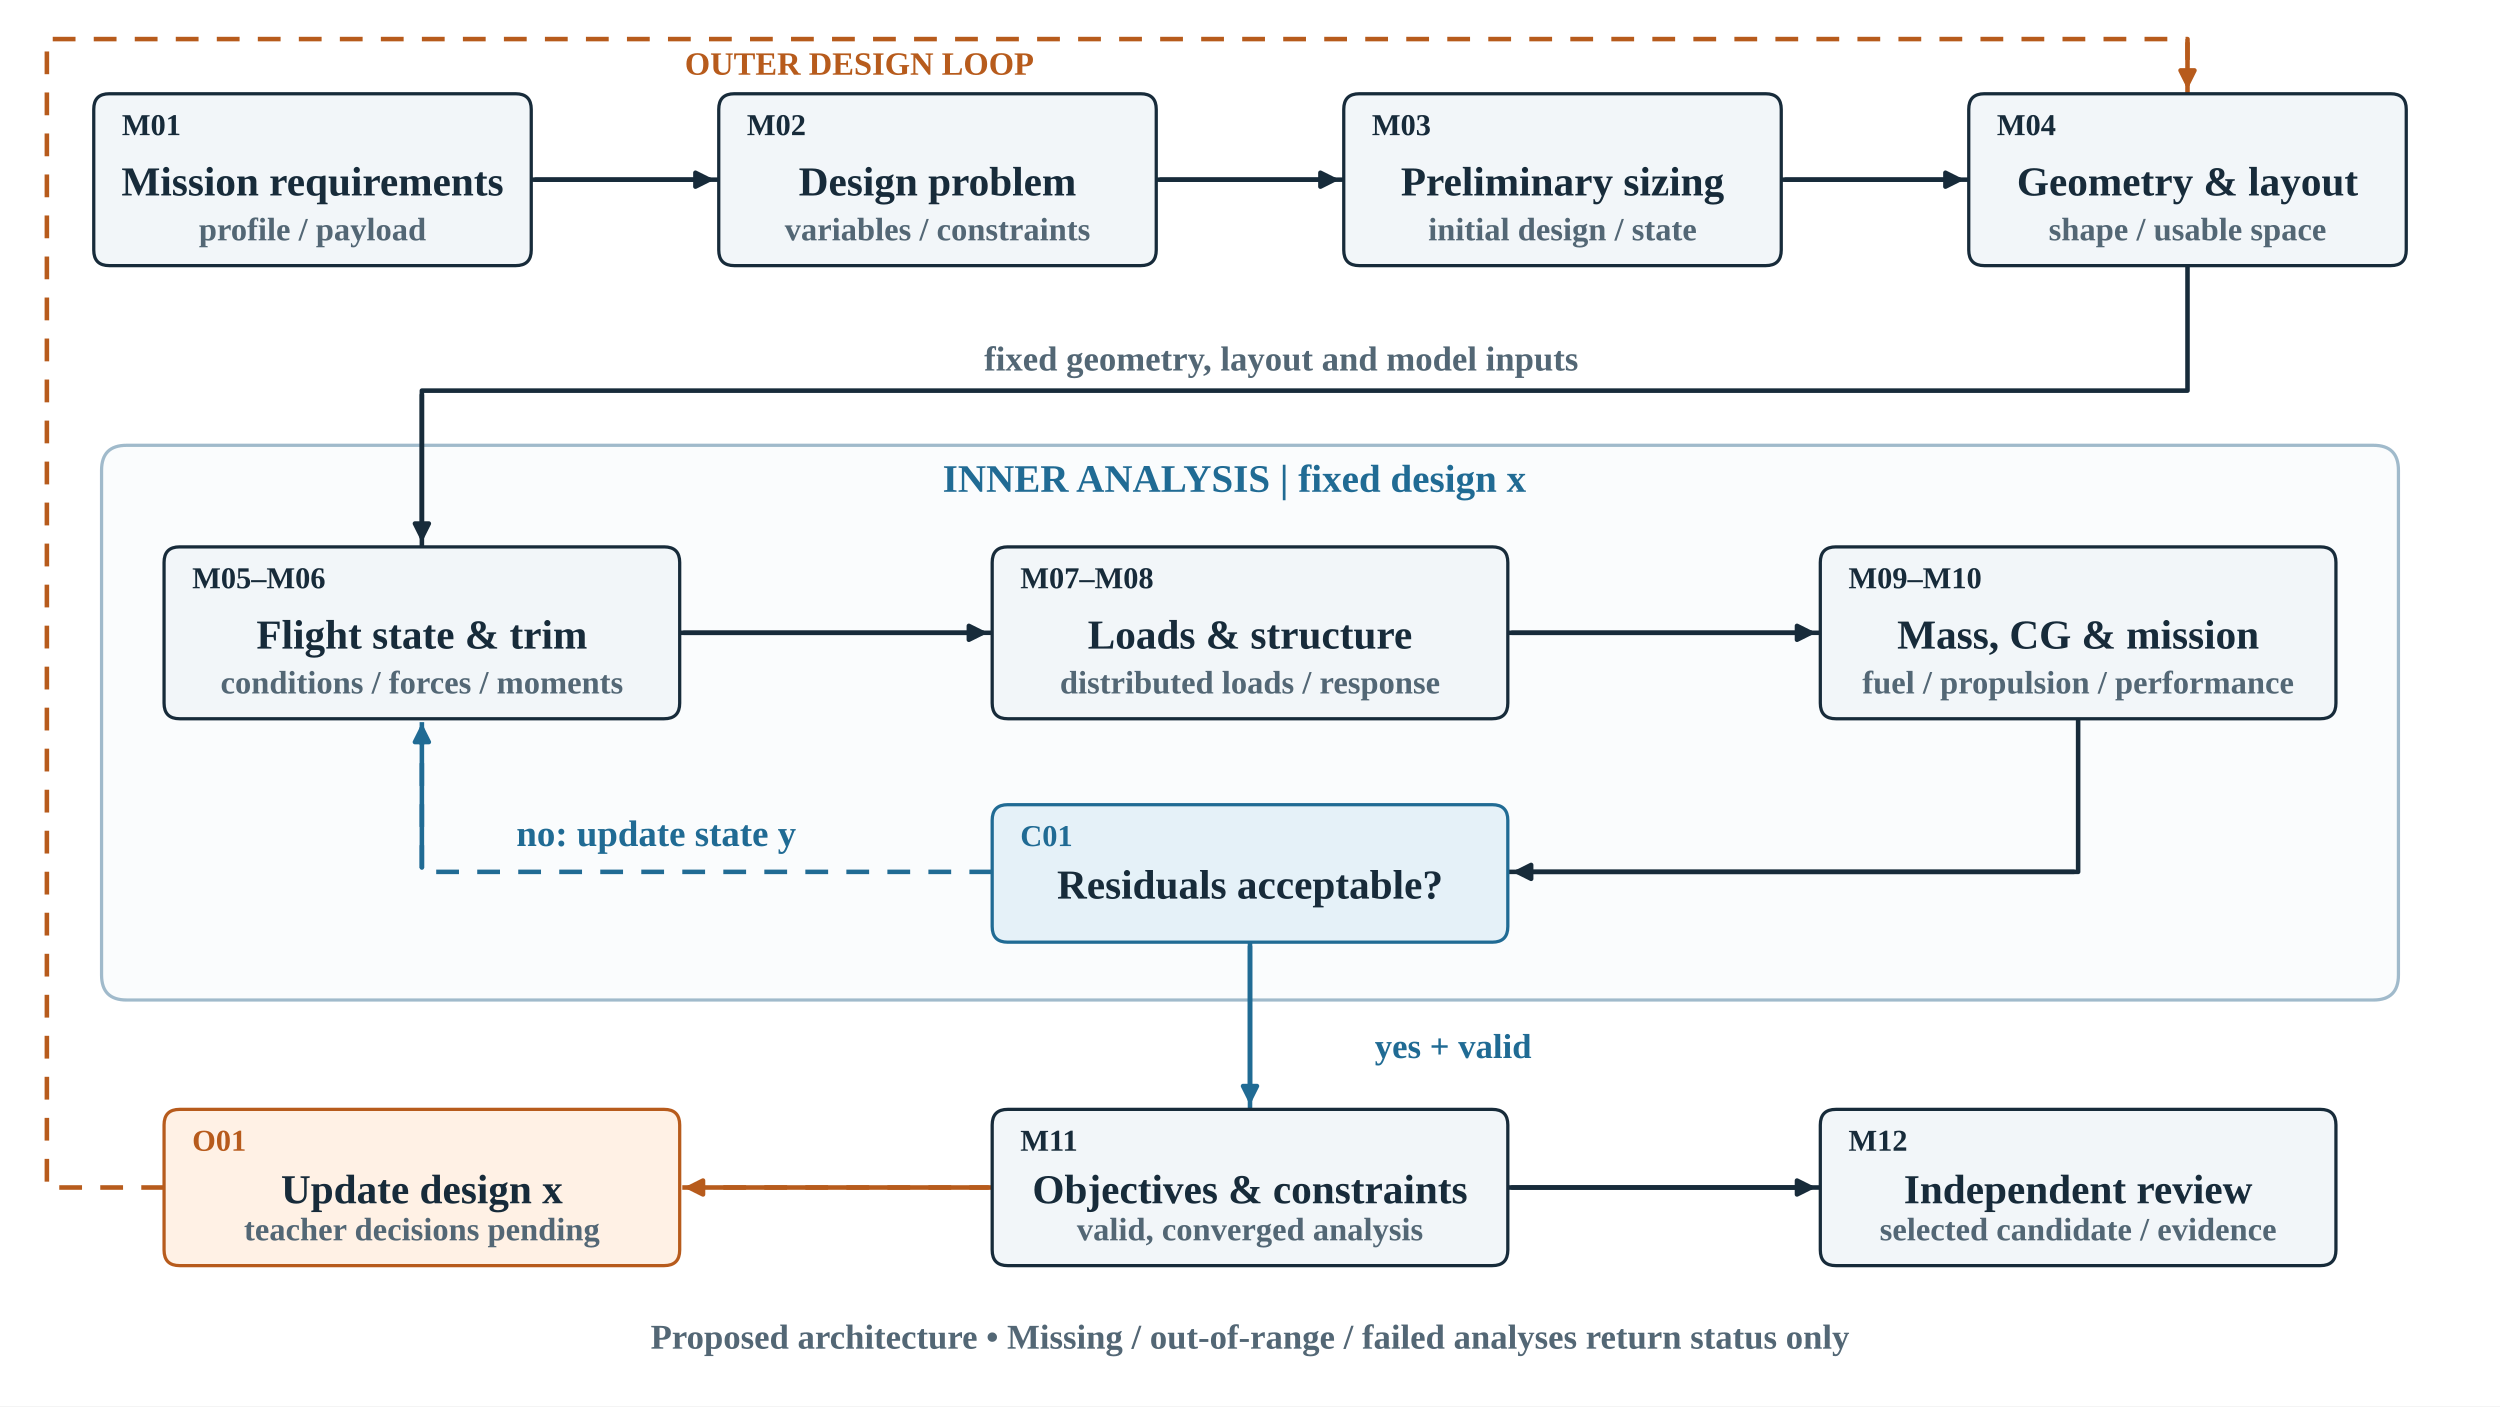
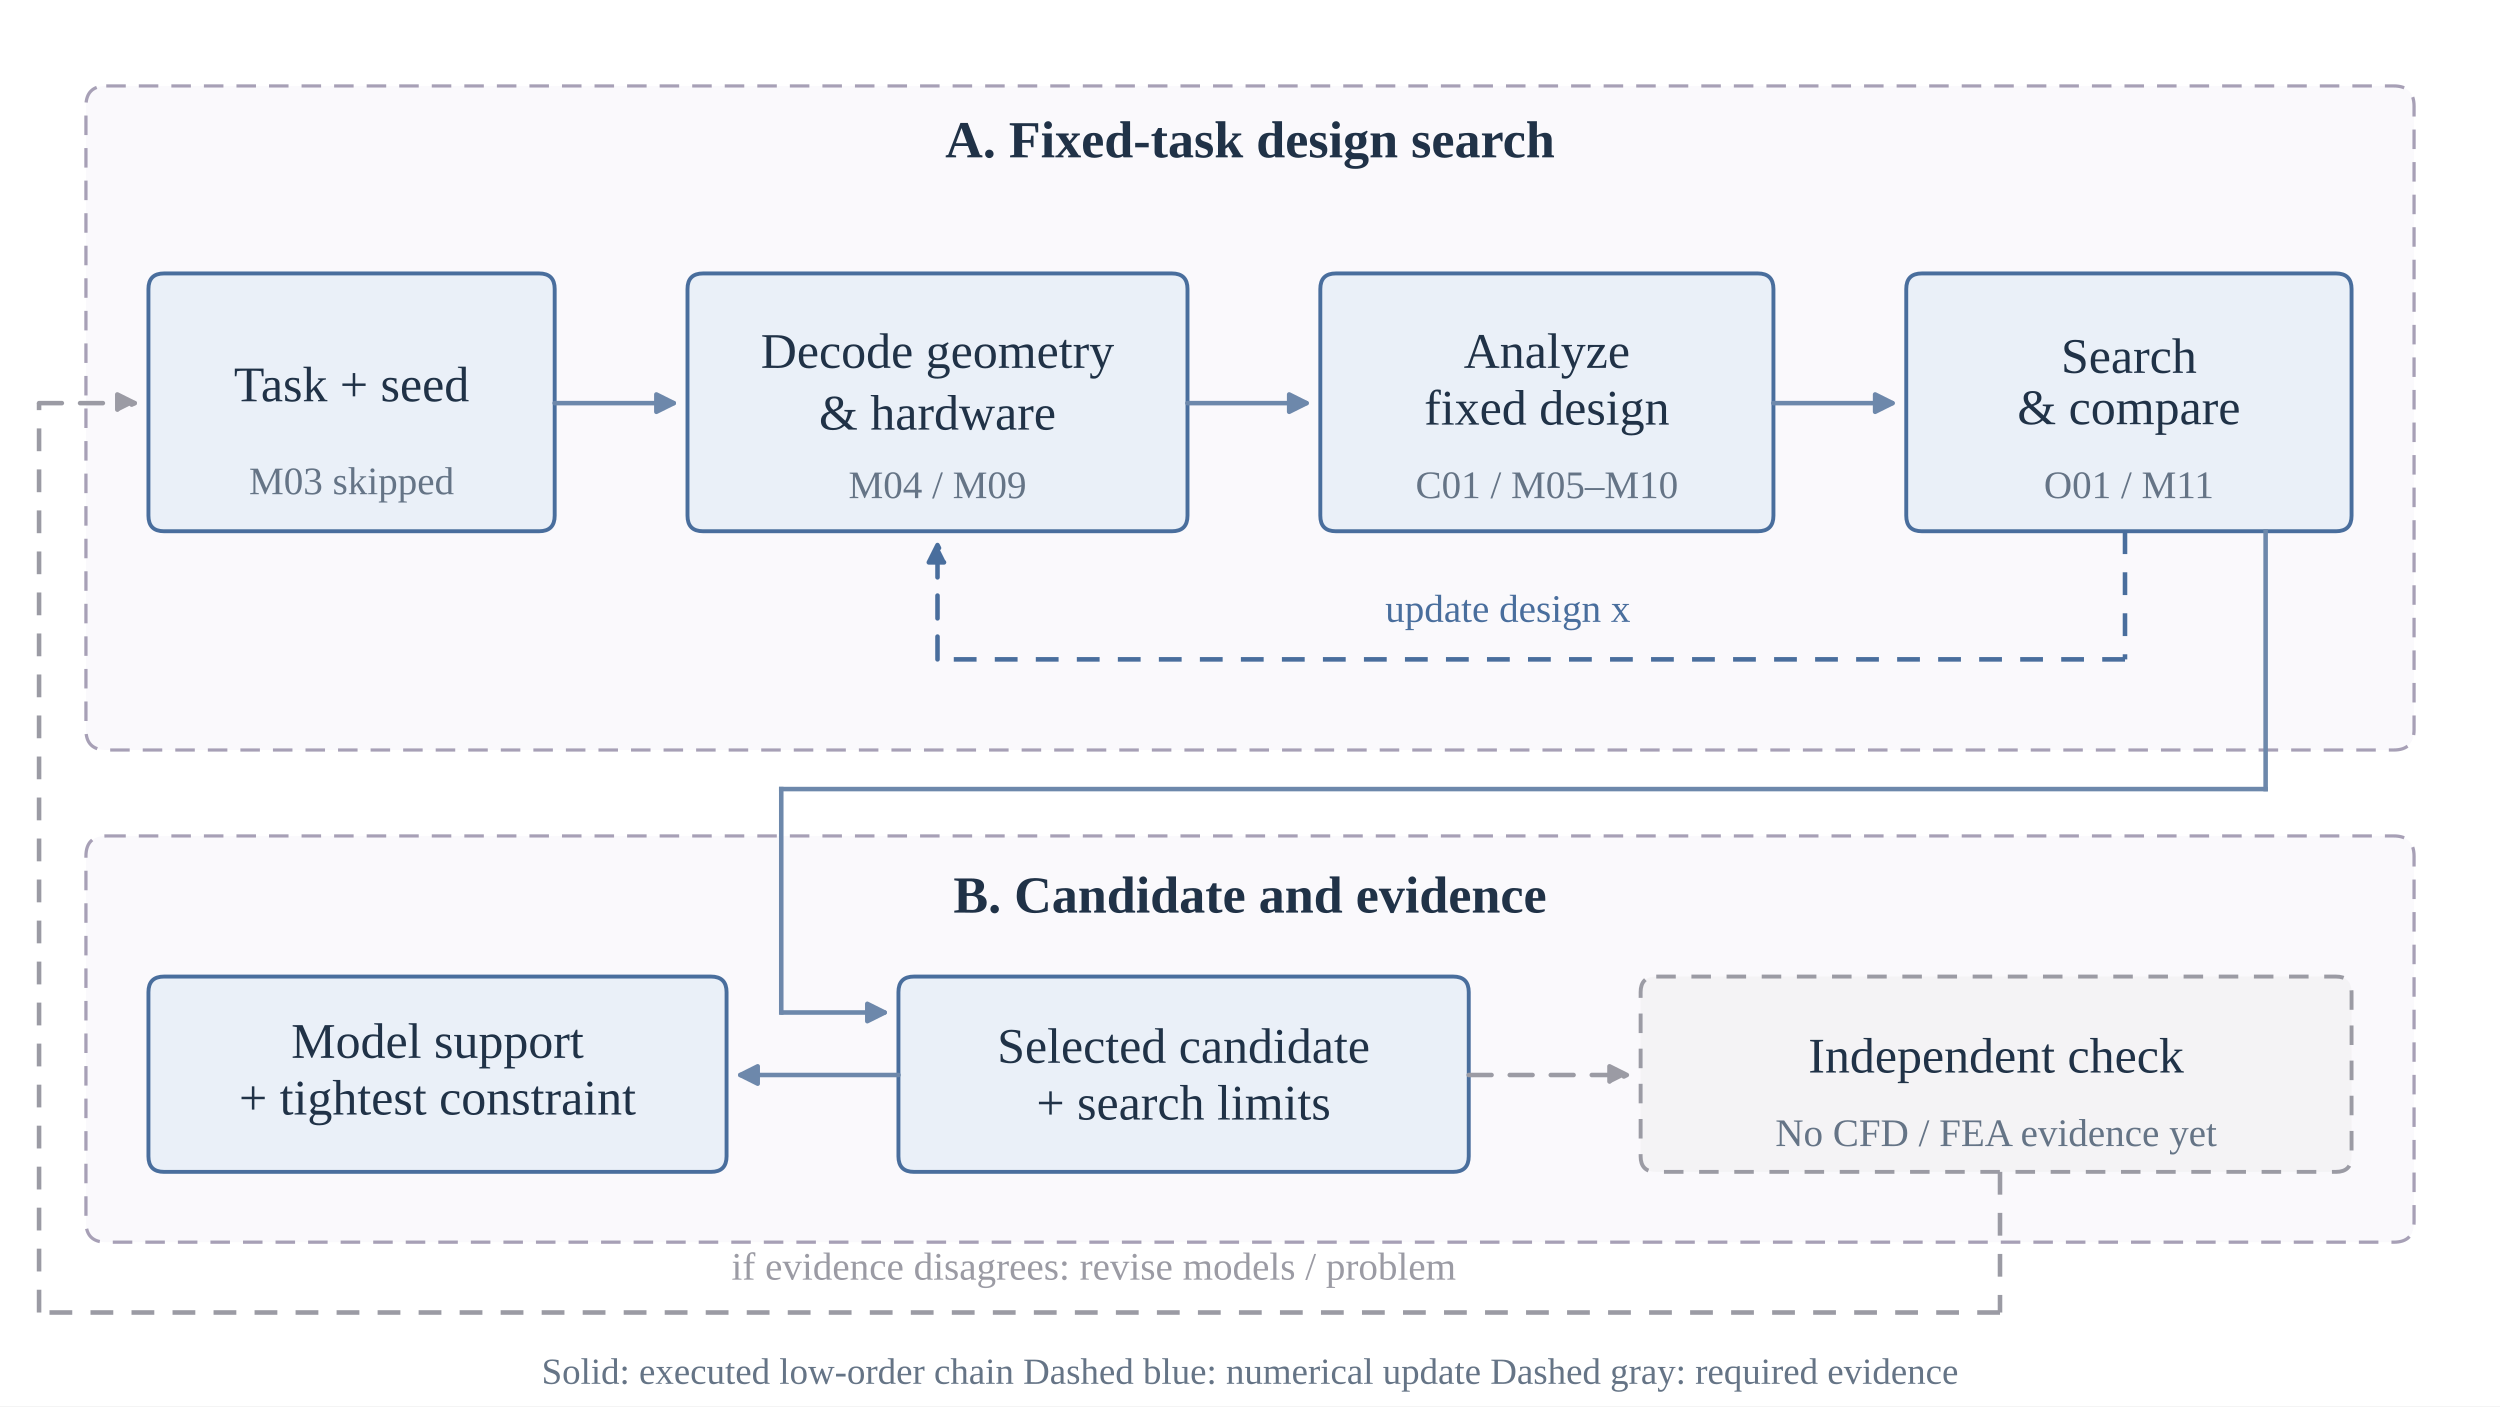
<svg xmlns="http://www.w3.org/2000/svg" width="1152pt" height="648pt" viewBox="0 0 1152 648" version="1.1">
  <defs>
    <style type="text/css">*{stroke-linejoin: round; stroke-linecap: butt}</style>
  </defs>
  <g id="figure_1">
    <g id="patch_1">
      <path d="M 0 648 L 1152 648 L 1152 0 L 0 0 z " style="fill: #ffffff" />
    </g>
    <g id="axes_1">
      <g id="patch_2">
-         <path d="M 58.32 205.2 L 1093.68 205.2 Q 1105.2 205.2 1105.2 216.72 L 1105.2 449.28 Q 1105.2 460.8 1093.68 460.8 L 58.32 460.8 Q 46.8 460.8 46.8 449.28 L 46.8 216.72 Q 46.8 205.2 58.32 205.2 z " clip-path="url(#p82828e0ee5)" style="fill: #fafcfd; stroke: #a0bacb; stroke-width: 1.5; stroke-linejoin: miter" />
+         <path d="M 48.96 39.6 L 1103.04 39.6 Q 1112.4 39.6 1112.4 48.96 L 1112.4 336.24 Q 1112.4 345.6 1103.04 345.6 L 48.96 345.6 Q 39.6 345.6 39.6 336.24 L 39.6 48.96 Q 39.6 39.6 48.96 39.6 z " clip-path="url(#p8098640c88)" style="fill: #faf9fc; stroke-dasharray: 9,6; stroke-dashoffset: 0; stroke: #a7a0b6; stroke-width: 1.5; stroke-linejoin: miter" />
+       </g>
+       <g id="patch_3">
+         <path d="M 75.6 126 L 248.4 126 Q 255.6 126 255.6 133.2 L 255.6 237.6 Q 255.6 244.8 248.4 244.8 L 75.6 244.8 Q 68.4 244.8 68.4 237.6 L 68.4 133.2 Q 68.4 126 75.6 126 z " clip-path="url(#p8098640c88)" style="fill: #eaf0f8; stroke: #496e9d; stroke-width: 1.8; stroke-linejoin: miter" />
+       </g>
+       <g id="patch_4">
+         <path d="M 324 126 L 540 126 Q 547.2 126 547.2 133.2 L 547.2 237.6 Q 547.2 244.8 540 244.8 L 324 244.8 Q 316.8 244.8 316.8 237.6 L 316.8 133.2 Q 316.8 126 324 126 z " clip-path="url(#p8098640c88)" style="fill: #eaf0f8; stroke: #496e9d; stroke-width: 1.8; stroke-linejoin: miter" />
+       </g>
+       <g id="patch_5">
+         <path d="M 615.6 126 L 810 126 Q 817.2 126 817.2 133.2 L 817.2 237.6 Q 817.2 244.8 810 244.8 L 615.6 244.8 Q 608.4 244.8 608.4 237.6 L 608.4 133.2 Q 608.4 126 615.6 126 z " clip-path="url(#p8098640c88)" style="fill: #eaf0f8; stroke: #496e9d; stroke-width: 1.8; stroke-linejoin: miter" />
+       </g>
+       <g id="patch_6">
+         <path d="M 885.6 126 L 1076.4 126 Q 1083.6 126 1083.6 133.2 L 1083.6 237.6 Q 1083.6 244.8 1076.4 244.8 L 885.6 244.8 Q 878.4 244.8 878.4 237.6 L 878.4 133.2 Q 878.4 126 885.6 126 z " clip-path="url(#p8098640c88)" style="fill: #eaf0f8; stroke: #496e9d; stroke-width: 1.8; stroke-linejoin: miter" />
+       </g>
+       <g id="patch_7">
+         <path d="M 255.6 185.76 Q 284.2 185.76 310.452 185.76 " clip-path="url(#p8098640c88)" style="fill: none; stroke: #6d88ab; stroke-width: 2.1; stroke-linecap: round" />
+         <path d="M 302.452 181.76 L 310.452 185.76 L 302.452 189.76 z " clip-path="url(#p8098640c88)" style="fill: #6d88ab; stroke: #6d88ab; stroke-width: 2.1; stroke-linecap: round" />
+       </g>
+       <g id="patch_8">
+         <path d="M 547.2 185.76 Q 575.8 185.76 602.052 185.76 " clip-path="url(#p8098640c88)" style="fill: none; stroke: #6d88ab; stroke-width: 2.1; stroke-linecap: round" />
+         <path d="M 594.052 181.76 L 602.052 185.76 L 594.052 189.76 z " clip-path="url(#p8098640c88)" style="fill: #6d88ab; stroke: #6d88ab; stroke-width: 2.1; stroke-linecap: round" />
+       </g>
+       <g id="patch_9">
+         <path d="M 817.2 185.76 Q 845.8 185.76 872.052 185.76 " clip-path="url(#p8098640c88)" style="fill: none; stroke: #6d88ab; stroke-width: 2.1; stroke-linecap: round" />
+         <path d="M 864.052 181.76 L 872.052 185.76 L 864.052 189.76 z " clip-path="url(#p8098640c88)" style="fill: #6d88ab; stroke: #6d88ab; stroke-width: 2.1; stroke-linecap: round" />
+       </g>
+       <g id="patch_10">
+         <path d="M 432 303.84 Q 432 276.322 432 251.151 " clip-path="url(#p8098640c88)" style="fill: none; stroke-dasharray: 10.5,8.4; stroke-dashoffset: 0; stroke: #496e9d; stroke-width: 2.1; stroke-linecap: round" />
+         <path d="M 428 259.151 L 432 251.151 L 436 259.151 z " clip-path="url(#p8098640c88)" style="fill: #496e9d; stroke-dasharray: 10.5,8.4; stroke-dashoffset: 0; stroke: #496e9d; stroke-width: 2.1; stroke-linecap: round" />
+       </g>
+       <g id="patch_11">
+         <path d="M 48.96 385.2 L 1103.04 385.2 Q 1112.4 385.2 1112.4 394.56 L 1112.4 563.04 Q 1112.4 572.4 1103.04 572.4 L 48.96 572.4 Q 39.6 572.4 39.6 563.04 L 39.6 394.56 Q 39.6 385.2 48.96 385.2 z " clip-path="url(#p8098640c88)" style="fill: #faf9fc; stroke-dasharray: 9,6; stroke-dashoffset: 0; stroke: #a7a0b6; stroke-width: 1.5; stroke-linejoin: miter" />
+       </g>
+       <g id="patch_12">
+         <path d="M 75.6 450 L 327.6 450 Q 334.8 450 334.8 457.2 L 334.8 532.8 Q 334.8 540 327.6 540 L 75.6 540 Q 68.4 540 68.4 532.8 L 68.4 457.2 Q 68.4 450 75.6 450 z " clip-path="url(#p8098640c88)" style="fill: #eaf0f8; stroke: #496e9d; stroke-width: 1.8; stroke-linejoin: miter" />
+       </g>
+       <g id="patch_13">
+         <path d="M 421.2 450 L 669.6 450 Q 676.8 450 676.8 457.2 L 676.8 532.8 Q 676.8 540 669.6 540 L 421.2 540 Q 414 540 414 532.8 L 414 457.2 Q 414 450 421.2 450 z " clip-path="url(#p8098640c88)" style="fill: #eaf0f8; stroke: #496e9d; stroke-width: 1.8; stroke-linejoin: miter" />
+       </g>
+       <g id="patch_14">
+         <path d="M 763.2 450 L 1076.4 450 Q 1083.6 450 1083.6 457.2 L 1083.6 532.8 Q 1083.6 540 1076.4 540 L 763.2 540 Q 756 540 756 532.8 L 756 457.2 Q 756 450 763.2 450 z " clip-path="url(#p8098640c88)" style="fill: #f4f3f5; stroke-dasharray: 9,7.2; stroke-dashoffset: 0; stroke: #9b9ba4; stroke-width: 1.8; stroke-linejoin: miter" />
+       </g>
+       <g id="patch_15">
+         <path d="M 360 466.56 Q 385.001 466.56 407.654 466.56 " clip-path="url(#p8098640c88)" style="fill: none; stroke: #6d88ab; stroke-width: 2.1; stroke-linecap: round" />
+         <path d="M 399.654 462.56 L 407.654 466.56 L 399.654 470.56 z " clip-path="url(#p8098640c88)" style="fill: #6d88ab; stroke: #6d88ab; stroke-width: 2.1; stroke-linecap: round" />
+       </g>
+       <g id="patch_16">
+         <path d="M 414 495.36 Q 376.399 495.36 341.146 495.36 " clip-path="url(#p8098640c88)" style="fill: none; stroke: #6d88ab; stroke-width: 2.1; stroke-linecap: round" />
+         <path d="M 349.146 499.36 L 341.146 495.36 L 349.146 491.36 z " clip-path="url(#p8098640c88)" style="fill: #6d88ab; stroke: #6d88ab; stroke-width: 2.1; stroke-linecap: round" />
+       </g>
+       <g id="patch_17">
+         <path d="M 676.8 495.36 Q 714.401 495.36 749.654 495.36 " clip-path="url(#p8098640c88)" style="fill: none; stroke-dasharray: 10.5,8.4; stroke-dashoffset: 0; stroke: #9b9ba4; stroke-width: 2.1; stroke-linecap: round" />
+         <path d="M 741.654 491.36 L 749.654 495.36 L 741.654 499.36 z " clip-path="url(#p8098640c88)" style="fill: #9b9ba4; stroke-dasharray: 10.5,8.4; stroke-dashoffset: 0; stroke: #9b9ba4; stroke-width: 2.1; stroke-linecap: round" />
+       </g>
+       <g id="patch_18">
+         <path d="M 18 185.76 Q 41.199 185.76 62.05 185.76 " clip-path="url(#p8098640c88)" style="fill: none; stroke-dasharray: 10.5,8.4; stroke-dashoffset: 0; stroke: #9b9ba4; stroke-width: 2.1; stroke-linecap: round" />
+         <path d="M 54.05 181.76 L 62.05 185.76 L 54.05 189.76 z " clip-path="url(#p8098640c88)" style="fill: #9b9ba4; stroke-dasharray: 10.5,8.4; stroke-dashoffset: 0; stroke: #9b9ba4; stroke-width: 2.1; stroke-linecap: round" />
      </g>
      <g id="line2d_1">
-         <path d="M 244.8 82.8 L 331.2 82.8 " clip-path="url(#p82828e0ee5)" style="fill: none; stroke: #172b3a; stroke-width: 2.1; stroke-linecap: round" />
-       </g>
-       <g id="patch_3">
-         <path d="M 246.801 82.8 Q 288 82.8 326.851 82.8 " clip-path="url(#p82828e0ee5)" style="fill: none; stroke: #172b3a; stroke-width: 2.1; stroke-linecap: round" />
-         <path d="M 320.451 79.6 L 326.851 82.8 L 320.451 86 z " clip-path="url(#p82828e0ee5)" style="fill: #172b3a; stroke: #172b3a; stroke-width: 2.1; stroke-linecap: round" />
+         <path d="M 979.2 244.8 L 979.2 303.84 " clip-path="url(#p8098640c88)" style="fill: none; stroke-dasharray: 10.5,8.4; stroke-dashoffset: 0; stroke: #496e9d; stroke-width: 2.1" />
      </g>
      <g id="line2d_2">
-         <path d="M 532.8 82.8 L 619.2 82.8 " clip-path="url(#p82828e0ee5)" style="fill: none; stroke: #172b3a; stroke-width: 2.1; stroke-linecap: round" />
-       </g>
-       <g id="patch_4">
-         <path d="M 534.801 82.8 Q 576 82.8 614.851 82.8 " clip-path="url(#p82828e0ee5)" style="fill: none; stroke: #172b3a; stroke-width: 2.1; stroke-linecap: round" />
-         <path d="M 608.451 79.6 L 614.851 82.8 L 608.451 86 z " clip-path="url(#p82828e0ee5)" style="fill: #172b3a; stroke: #172b3a; stroke-width: 2.1; stroke-linecap: round" />
+         <path d="M 979.2 303.84 L 432 303.84 " clip-path="url(#p8098640c88)" style="fill: none; stroke-dasharray: 10.5,8.4; stroke-dashoffset: 0; stroke: #496e9d; stroke-width: 2.1" />
      </g>
      <g id="line2d_3">
-         <path d="M 820.8 82.8 L 907.2 82.8 " clip-path="url(#p82828e0ee5)" style="fill: none; stroke: #172b3a; stroke-width: 2.1; stroke-linecap: round" />
-       </g>
-       <g id="patch_5">
-         <path d="M 822.801 82.8 Q 864 82.8 902.851 82.8 " clip-path="url(#p82828e0ee5)" style="fill: none; stroke: #172b3a; stroke-width: 2.1; stroke-linecap: round" />
-         <path d="M 896.451 79.6 L 902.851 82.8 L 896.451 86 z " clip-path="url(#p82828e0ee5)" style="fill: #172b3a; stroke: #172b3a; stroke-width: 2.1; stroke-linecap: round" />
+         <path d="M 1044 244.8 L 1044 363.6 " clip-path="url(#p8098640c88)" style="fill: none; stroke: #6d88ab; stroke-width: 2.1; stroke-linecap: square" />
      </g>
      <g id="line2d_4">
-         <path d="M 1008 122.4 L 1008 180 L 194.4 180 L 194.4 252 " clip-path="url(#p82828e0ee5)" style="fill: none; stroke: #172b3a; stroke-width: 2.1; stroke-linecap: round" />
-       </g>
-       <g id="patch_6">
-         <path d="M 194.4 182 Q 194.4 215.998 194.4 247.648 " clip-path="url(#p82828e0ee5)" style="fill: none; stroke: #172b3a; stroke-width: 2.1; stroke-linecap: round" />
-         <path d="M 197.6 241.248 L 194.4 247.648 L 191.2 241.248 z " clip-path="url(#p82828e0ee5)" style="fill: #172b3a; stroke: #172b3a; stroke-width: 2.1; stroke-linecap: round" />
+         <path d="M 1044 363.6 L 360 363.6 " clip-path="url(#p8098640c88)" style="fill: none; stroke: #6d88ab; stroke-width: 2.1; stroke-linecap: square" />
      </g>
      <g id="line2d_5">
-         <path d="M 313.2 291.6 L 457.2 291.6 " clip-path="url(#p82828e0ee5)" style="fill: none; stroke: #172b3a; stroke-width: 2.1; stroke-linecap: round" />
-       </g>
-       <g id="patch_7">
-         <path d="M 315.2 291.6 Q 385.201 291.6 452.854 291.6 " clip-path="url(#p82828e0ee5)" style="fill: none; stroke: #172b3a; stroke-width: 2.1; stroke-linecap: round" />
-         <path d="M 446.454 288.4 L 452.854 291.6 L 446.454 294.8 z " clip-path="url(#p82828e0ee5)" style="fill: #172b3a; stroke: #172b3a; stroke-width: 2.1; stroke-linecap: round" />
+         <path d="M 360 363.6 L 360 466.56 " clip-path="url(#p8098640c88)" style="fill: none; stroke: #6d88ab; stroke-width: 2.1; stroke-linecap: square" />
      </g>
      <g id="line2d_6">
-         <path d="M 694.8 291.6 L 838.8 291.6 " clip-path="url(#p82828e0ee5)" style="fill: none; stroke: #172b3a; stroke-width: 2.1; stroke-linecap: round" />
-       </g>
-       <g id="patch_8">
-         <path d="M 696.8 291.6 Q 766.801 291.6 834.454 291.6 " clip-path="url(#p82828e0ee5)" style="fill: none; stroke: #172b3a; stroke-width: 2.1; stroke-linecap: round" />
-         <path d="M 828.054 288.4 L 834.454 291.6 L 828.054 294.8 z " clip-path="url(#p82828e0ee5)" style="fill: #172b3a; stroke: #172b3a; stroke-width: 2.1; stroke-linecap: round" />
+         <path d="M 921.6 540 L 921.6 604.8 " clip-path="url(#p8098640c88)" style="fill: none; stroke-dasharray: 10.5,8.4; stroke-dashoffset: 0; stroke: #9b9ba4; stroke-width: 2.1" />
      </g>
      <g id="line2d_7">
-         <path d="M 957.6 331.2 L 957.6 401.76 L 694.8 401.76 " clip-path="url(#p82828e0ee5)" style="fill: none; stroke: #172b3a; stroke-width: 2.1; stroke-linecap: round" />
-       </g>
-       <g id="patch_9">
-         <path d="M 955.599 401.76 Q 826.2 401.76 699.15 401.76 " clip-path="url(#p82828e0ee5)" style="fill: none; stroke: #172b3a; stroke-width: 2.1; stroke-linecap: round" />
-         <path d="M 705.55 404.96 L 699.15 401.76 L 705.55 398.56 z " clip-path="url(#p82828e0ee5)" style="fill: #172b3a; stroke: #172b3a; stroke-width: 2.1; stroke-linecap: round" />
+         <path d="M 921.6 604.8 L 18 604.8 " clip-path="url(#p8098640c88)" style="fill: none; stroke-dasharray: 10.5,8.4; stroke-dashoffset: 0; stroke: #9b9ba4; stroke-width: 2.1" />
      </g>
      <g id="line2d_8">
-         <path d="M 457.2 401.76 L 194.4 401.76 L 194.4 331.2 " clip-path="url(#p82828e0ee5)" style="fill: none; stroke-dasharray: 10.5,8.4; stroke-dashoffset: 0; stroke: #206b94; stroke-width: 2.1" />
-       </g>
-       <g id="patch_10">
-         <path d="M 194.4 399.757 Q 194.4 366.477 194.4 335.544 " clip-path="url(#p82828e0ee5)" style="fill: none; stroke: #206b94; stroke-width: 2.1; stroke-linecap: round" />
-         <path d="M 191.2 341.944 L 194.4 335.544 L 197.6 341.944 z " clip-path="url(#p82828e0ee5)" style="fill: #206b94; stroke: #206b94; stroke-width: 2.1; stroke-linecap: round" />
-       </g>
-       <g id="line2d_9">
-         <path d="M 576 434.16 L 576 511.2 " clip-path="url(#p82828e0ee5)" style="fill: none; stroke: #206b94; stroke-width: 2.1; stroke-linecap: round" />
-       </g>
-       <g id="patch_11">
-         <path d="M 576 436.158 Q 576 472.678 576 506.851 " clip-path="url(#p82828e0ee5)" style="fill: none; stroke: #206b94; stroke-width: 2.1; stroke-linecap: round" />
-         <path d="M 579.2 500.451 L 576 506.851 L 572.8 500.451 z " clip-path="url(#p82828e0ee5)" style="fill: #206b94; stroke: #206b94; stroke-width: 2.1; stroke-linecap: round" />
-       </g>
-       <g id="line2d_10">
-         <path d="M 457.2 547.2 L 313.2 547.2 " clip-path="url(#p82828e0ee5)" style="fill: none; stroke-dasharray: 10.5,8.4; stroke-dashoffset: 0; stroke: #b75b1c; stroke-width: 2.1" />
-       </g>
-       <g id="patch_12">
-         <path d="M 455.2 547.2 Q 385.199 547.2 317.546 547.2 " clip-path="url(#p82828e0ee5)" style="fill: none; stroke: #b75b1c; stroke-width: 2.1; stroke-linecap: round" />
-         <path d="M 323.946 550.4 L 317.546 547.2 L 323.946 544 z " clip-path="url(#p82828e0ee5)" style="fill: #b75b1c; stroke: #b75b1c; stroke-width: 2.1; stroke-linecap: round" />
-       </g>
-       <g id="line2d_11">
-         <path d="M 694.8 547.2 L 838.8 547.2 " clip-path="url(#p82828e0ee5)" style="fill: none; stroke: #172b3a; stroke-width: 2.1; stroke-linecap: round" />
-       </g>
-       <g id="patch_13">
-         <path d="M 696.8 547.2 Q 766.801 547.2 834.454 547.2 " clip-path="url(#p82828e0ee5)" style="fill: none; stroke: #172b3a; stroke-width: 2.1; stroke-linecap: round" />
-         <path d="M 828.054 544 L 834.454 547.2 L 828.054 550.4 z " clip-path="url(#p82828e0ee5)" style="fill: #172b3a; stroke: #172b3a; stroke-width: 2.1; stroke-linecap: round" />
-       </g>
-       <g id="line2d_12">
-         <path d="M 75.6 547.2 L 21.6 547.2 L 21.6 18 L 1008 18 L 1008 43.2 " clip-path="url(#p82828e0ee5)" style="fill: none; stroke-dasharray: 10.5,8.4; stroke-dashoffset: 0; stroke: #b75b1c; stroke-width: 2.1" />
-       </g>
-       <g id="patch_14">
-         <path d="M 1008 20.003 Q 1008 30.6 1008 38.85 " clip-path="url(#p82828e0ee5)" style="fill: none; stroke: #b75b1c; stroke-width: 2.1; stroke-linecap: round" />
-         <path d="M 1011.2 32.45 L 1008 38.85 L 1004.8 32.45 z " clip-path="url(#p82828e0ee5)" style="fill: #b75b1c; stroke: #b75b1c; stroke-width: 2.1; stroke-linecap: round" />
-       </g>
-       <g id="patch_15">
-         <path d="M 50.4 43.2 L 237.6 43.2 Q 244.8 43.2 244.8 50.4 L 244.8 115.2 Q 244.8 122.4 237.6 122.4 L 50.4 122.4 Q 43.2 122.4 43.2 115.2 L 43.2 50.4 Q 43.2 43.2 50.4 43.2 z " clip-path="url(#p82828e0ee5)" style="fill: #f2f6f9; stroke: #172b3a; stroke-width: 1.5; stroke-linejoin: miter" />
-       </g>
-       <g id="patch_16">
-         <path d="M 338.4 43.2 L 525.6 43.2 Q 532.8 43.2 532.8 50.4 L 532.8 115.2 Q 532.8 122.4 525.6 122.4 L 338.4 122.4 Q 331.2 122.4 331.2 115.2 L 331.2 50.4 Q 331.2 43.2 338.4 43.2 z " clip-path="url(#p82828e0ee5)" style="fill: #f2f6f9; stroke: #172b3a; stroke-width: 1.5; stroke-linejoin: miter" />
-       </g>
-       <g id="patch_17">
-         <path d="M 626.4 43.2 L 813.6 43.2 Q 820.8 43.2 820.8 50.4 L 820.8 115.2 Q 820.8 122.4 813.6 122.4 L 626.4 122.4 Q 619.2 122.4 619.2 115.2 L 619.2 50.4 Q 619.2 43.2 626.4 43.2 z " clip-path="url(#p82828e0ee5)" style="fill: #f2f6f9; stroke: #172b3a; stroke-width: 1.5; stroke-linejoin: miter" />
-       </g>
-       <g id="patch_18">
-         <path d="M 914.4 43.2 L 1101.6 43.2 Q 1108.8 43.2 1108.8 50.4 L 1108.8 115.2 Q 1108.8 122.4 1101.6 122.4 L 914.4 122.4 Q 907.2 122.4 907.2 115.2 L 907.2 50.4 Q 907.2 43.2 914.4 43.2 z " clip-path="url(#p82828e0ee5)" style="fill: #f2f6f9; stroke: #172b3a; stroke-width: 1.5; stroke-linejoin: miter" />
+         <path d="M 18 604.8 L 18 185.76 " clip-path="url(#p8098640c88)" style="fill: none; stroke-dasharray: 10.5,8.4; stroke-dashoffset: 0; stroke: #9b9ba4; stroke-width: 2.1" />
      </g>
      <g id="text_1">
-         <text style="font-weight: 700; font-size: 18px; font-family: 'Times New Roman', 'DejaVu Serif', serif; text-anchor: middle; fill: #206b94" x="568.8" y="226.638" transform="rotate(-0 568.8 226.6379)">INNER ANALYSIS  |  fixed design x</text>
-       </g>
-       <g id="patch_19">
-         <path d="M 82.8 252 L 306 252 Q 313.2 252 313.2 259.2 L 313.2 324 Q 313.2 331.2 306 331.2 L 82.8 331.2 Q 75.6 331.2 75.6 324 L 75.6 259.2 Q 75.6 252 82.8 252 z " clip-path="url(#p82828e0ee5)" style="fill: #f2f6f9; stroke: #172b3a; stroke-width: 1.5; stroke-linejoin: miter" />
-       </g>
-       <g id="patch_20">
-         <path d="M 464.4 252 L 687.6 252 Q 694.8 252 694.8 259.2 L 694.8 324 Q 694.8 331.2 687.6 331.2 L 464.4 331.2 Q 457.2 331.2 457.2 324 L 457.2 259.2 Q 457.2 252 464.4 252 z " clip-path="url(#p82828e0ee5)" style="fill: #f2f6f9; stroke: #172b3a; stroke-width: 1.5; stroke-linejoin: miter" />
-       </g>
-       <g id="patch_21">
-         <path d="M 846 252 L 1069.2 252 Q 1076.4 252 1076.4 259.2 L 1076.4 324 Q 1076.4 331.2 1069.2 331.2 L 846 331.2 Q 838.8 331.2 838.8 324 L 838.8 259.2 Q 838.8 252 846 252 z " clip-path="url(#p82828e0ee5)" style="fill: #f2f6f9; stroke: #172b3a; stroke-width: 1.5; stroke-linejoin: miter" />
+         <text style="font-weight: 700; font-size: 24px; font-family: 'Times New Roman', 'DejaVu Serif', serif; text-anchor: middle; fill: #203247" x="576" y="72.504" transform="rotate(-0 576 72.50437)">A. Fixed-task design search</text>
      </g>
      <g id="text_2">
-         <text style="font-weight: 700; font-size: 16px; font-family: 'Times New Roman', 'DejaVu Serif', serif; text-anchor: middle; fill: #536775" x="590.4" y="170.736" transform="rotate(-0 590.4 170.7359)">fixed geometry, layout and model inputs</text>
-       </g>
-       <g id="patch_22">
-         <path d="M 464.4 370.8 L 687.6 370.8 Q 694.8 370.8 694.8 378 L 694.8 426.96 Q 694.8 434.16 687.6 434.16 L 464.4 434.16 Q 457.2 434.16 457.2 426.96 L 457.2 378 Q 457.2 370.8 464.4 370.8 z " clip-path="url(#p82828e0ee5)" style="fill: #e5f1f8; stroke: #206b94; stroke-width: 1.5; stroke-linejoin: miter" />
+         <text style="font-size: 23px; font-family: 'Times New Roman', 'DejaVu Serif', serif; text-anchor: middle; fill: #203247" x="162" y="184.911" transform="rotate(-0 162 184.9112)">Task + seed</text>
      </g>
      <g id="text_3">
-         <text style="font-weight: 700; font-size: 17px; font-family: 'Times New Roman', 'DejaVu Serif', serif; text-anchor: middle; fill: #206b94" x="302.4" y="389.842" transform="rotate(-0 302.4 389.8421)">no: update state y</text>
-       </g>
-       <g id="patch_23">
-         <path d="M 82.8 511.2 L 306 511.2 Q 313.2 511.2 313.2 518.4 L 313.2 576 Q 313.2 583.2 306 583.2 L 82.8 583.2 Q 75.6 583.2 75.6 576 L 75.6 518.4 Q 75.6 511.2 82.8 511.2 z " clip-path="url(#p82828e0ee5)" style="fill: #fff1e5; stroke: #b75b1c; stroke-width: 1.5; stroke-linejoin: miter" />
-       </g>
-       <g id="patch_24">
-         <path d="M 464.4 511.2 L 687.6 511.2 Q 694.8 511.2 694.8 518.4 L 694.8 576 Q 694.8 583.2 687.6 583.2 L 464.4 583.2 Q 457.2 583.2 457.2 576 L 457.2 518.4 Q 457.2 511.2 464.4 511.2 z " clip-path="url(#p82828e0ee5)" style="fill: #f2f6f9; stroke: #172b3a; stroke-width: 1.5; stroke-linejoin: miter" />
-       </g>
-       <g id="patch_25">
-         <path d="M 846 511.2 L 1069.2 511.2 Q 1076.4 511.2 1076.4 518.4 L 1076.4 576 Q 1076.4 583.2 1069.2 583.2 L 846 583.2 Q 838.8 583.2 838.8 576 L 838.8 518.4 Q 838.8 511.2 846 511.2 z " clip-path="url(#p82828e0ee5)" style="fill: #f2f6f9; stroke: #172b3a; stroke-width: 1.5; stroke-linejoin: miter" />
+         <text style="font-size: 18px; font-family: 'Times New Roman', 'DejaVu Serif', serif; text-anchor: middle; fill: #657486" x="162" y="227.74" transform="rotate(-0 162 227.7402)">M03 skipped</text>
      </g>
      <g id="text_4">
-         <text style="font-weight: 700; font-size: 16px; font-family: 'Times New Roman', 'DejaVu Serif', serif; text-anchor: middle; fill: #206b94" x="669.6" y="487.536" transform="rotate(-0 669.6 487.5359)">yes + valid</text>
+         <text style="font-size: 23px; font-family: 'Times New Roman', 'DejaVu Serif', serif; fill: #203247" transform="translate(350.5764 169.5184)">Decode geometry</text>
+         <text style="font-size: 23px; font-family: 'Times New Roman', 'DejaVu Serif', serif; fill: #203247" transform="translate(377.402 197.9645)">&amp; hardware</text>
      </g>
      <g id="text_5">
-         <text style="font-weight: 700; font-size: 15px; font-family: 'Times New Roman', 'DejaVu Serif', serif; text-anchor: middle; fill: #b75b1c" x="396" y="34.425" transform="rotate(-0 396 34.42494)">OUTER DESIGN LOOP</text>
+         <text style="font-size: 18px; font-family: 'Times New Roman', 'DejaVu Serif', serif; text-anchor: middle; fill: #657486" x="432" y="229.542" transform="rotate(-0 432 229.5416)">M04 / M09</text>
      </g>
      <g id="text_6">
-         <text style="font-weight: 700; font-size: 16px; font-family: 'Times New Roman', 'DejaVu Serif', serif; text-anchor: middle; fill: #536775" x="576" y="621.456" transform="rotate(-0 576 621.4559)">Proposed architecture  •  Missing / out-of-range / failed analyses return status only</text>
+         <text style="font-size: 23px; font-family: 'Times New Roman', 'DejaVu Serif', serif; fill: #203247" transform="translate(674.4852 169.5184)">Analyze</text>
+         <text style="font-size: 23px; font-family: 'Times New Roman', 'DejaVu Serif', serif; fill: #203247" transform="translate(656.2703 195.6573)">fixed design</text>
      </g>
      <g id="text_7">
-         <text style="font-weight: 700; font-size: 14px; font-family: 'Times New Roman', 'DejaVu Serif', serif; text-anchor: start; fill: #172b3a" x="56.16" y="62.27" transform="rotate(-0 56.16 62.26998)">M01</text>
+         <text style="font-size: 18px; font-family: 'Times New Roman', 'DejaVu Serif', serif; text-anchor: middle; fill: #657486" x="712.8" y="229.529" transform="rotate(-0 712.8 229.529)">C01 / M05–M10</text>
      </g>
      <g id="text_8">
-         <text style="font-weight: 700; font-size: 19px; font-family: 'Times New Roman', 'DejaVu Serif', serif; text-anchor: middle; fill: #172b3a" x="144" y="90.069" transform="rotate(-0 144 90.06893)">Mission requirements</text>
+         <text style="font-size: 23px; font-family: 'Times New Roman', 'DejaVu Serif', serif; fill: #203247" transform="translate(949.711 171.8256)">Search</text>
+         <text style="font-size: 23px; font-family: 'Times New Roman', 'DejaVu Serif', serif; fill: #203247" transform="translate(929.5914 195.4812)">&amp; compare</text>
      </g>
      <g id="text_9">
-         <text style="font-weight: 700; font-size: 15px; font-family: 'Times New Roman', 'DejaVu Serif', serif; text-anchor: middle; fill: #536775" x="144" y="110.745" transform="rotate(-0 144 110.7449)">profile / payload</text>
+         <text style="font-size: 18px; font-family: 'Times New Roman', 'DejaVu Serif', serif; text-anchor: middle; fill: #657486" x="981" y="229.529" transform="rotate(-0 981 229.529)">O01 / M11</text>
      </g>
      <g id="text_10">
-         <text style="font-weight: 700; font-size: 14px; font-family: 'Times New Roman', 'DejaVu Serif', serif; text-anchor: start; fill: #172b3a" x="344.16" y="62.27" transform="rotate(-0 344.16 62.26998)">M02</text>
+         <text style="font-size: 18px; font-family: 'Times New Roman', 'DejaVu Serif', serif; text-anchor: middle; fill: #496e9d" x="694.8" y="286.547" transform="rotate(-0 694.8 286.5473)">update design x</text>
      </g>
      <g id="text_11">
-         <text style="font-weight: 700; font-size: 19px; font-family: 'Times New Roman', 'DejaVu Serif', serif; text-anchor: middle; fill: #172b3a" x="432" y="90.069" transform="rotate(-0 432 90.06893)">Design problem</text>
+         <text style="font-weight: 700; font-size: 24px; font-family: 'Times New Roman', 'DejaVu Serif', serif; text-anchor: middle; fill: #203247" x="576" y="420.512" transform="rotate(-0 576 420.5119)">B. Candidate and evidence</text>
      </g>
      <g id="text_12">
-         <text style="font-weight: 700; font-size: 15px; font-family: 'Times New Roman', 'DejaVu Serif', serif; text-anchor: middle; fill: #536775" x="432" y="110.745" transform="rotate(-0 432 110.7449)">variables / constraints</text>
+         <text style="font-size: 23px; font-family: 'Times New Roman', 'DejaVu Serif', serif; fill: #203247" transform="translate(134.1992 487.4559)">Model support</text>
+         <text style="font-size: 23px; font-family: 'Times New Roman', 'DejaVu Serif', serif; fill: #203247" transform="translate(110.1552 513.5733)">+ tightest constraint</text>
      </g>
      <g id="text_13">
-         <text style="font-weight: 700; font-size: 14px; font-family: 'Times New Roman', 'DejaVu Serif', serif; text-anchor: start; fill: #172b3a" x="632.16" y="62.27" transform="rotate(-0 632.16 62.26998)">M03</text>
+         <text style="font-size: 23px; font-family: 'Times New Roman', 'DejaVu Serif', serif; fill: #203247" transform="translate(459.5112 489.7416)">Selected candidate</text>
+         <text style="font-size: 23px; font-family: 'Times New Roman', 'DejaVu Serif', serif; fill: #203247" transform="translate(477.5949 515.8966)">+ search limits</text>
      </g>
      <g id="text_14">
-         <text style="font-weight: 700; font-size: 19px; font-family: 'Times New Roman', 'DejaVu Serif', serif; text-anchor: middle; fill: #172b3a" x="720" y="90.069" transform="rotate(-0 720 90.06893)">Preliminary sizing</text>
+         <text style="font-size: 23px; font-family: 'Times New Roman', 'DejaVu Serif', serif; text-anchor: middle; fill: #203247" x="919.8" y="494.225" transform="rotate(-0 919.8 494.2254)">Independent check</text>
      </g>
      <g id="text_15">
-         <text style="font-weight: 700; font-size: 15px; font-family: 'Times New Roman', 'DejaVu Serif', serif; text-anchor: middle; fill: #536775" x="720" y="110.745" transform="rotate(-0 720 110.7449)">initial design / state</text>
+         <text style="font-size: 18px; font-family: 'Times New Roman', 'DejaVu Serif', serif; text-anchor: middle; fill: #657486" x="919.8" y="528.107" transform="rotate(-0 919.8 528.1073)">No CFD / FEA evidence yet</text>
      </g>
      <g id="text_16">
-         <text style="font-weight: 700; font-size: 14px; font-family: 'Times New Roman', 'DejaVu Serif', serif; text-anchor: start; fill: #172b3a" x="920.16" y="62.27" transform="rotate(-0 920.16 62.26998)">M04</text>
+         <text style="font-size: 18px; font-family: 'Times New Roman', 'DejaVu Serif', serif; text-anchor: middle; fill: #9b9ba4" x="504" y="589.667" transform="rotate(-0 504 589.6673)">if evidence disagrees: revise models / problem</text>
      </g>
      <g id="text_17">
-         <text style="font-weight: 700; font-size: 19px; font-family: 'Times New Roman', 'DejaVu Serif', serif; text-anchor: middle; fill: #172b3a" x="1008" y="90.069" transform="rotate(-0 1008 90.06893)">Geometry &amp; layout</text>
-       </g>
-       <g id="text_18">
-         <text style="font-weight: 700; font-size: 15px; font-family: 'Times New Roman', 'DejaVu Serif', serif; text-anchor: middle; fill: #536775" x="1008" y="110.741" transform="rotate(-0 1008 110.7407)">shape / usable space</text>
-       </g>
-       <g id="text_19">
-         <text style="font-weight: 700; font-size: 14px; font-family: 'Times New Roman', 'DejaVu Serif', serif; text-anchor: start; fill: #172b3a" x="88.56" y="271.07" transform="rotate(-0 88.56 271.07)">M05–M06</text>
-       </g>
-       <g id="text_20">
-         <text style="font-weight: 700; font-size: 19px; font-family: 'Times New Roman', 'DejaVu Serif', serif; text-anchor: middle; fill: #172b3a" x="194.4" y="298.869" transform="rotate(-0 194.4 298.8689)">Flight state &amp; trim</text>
-       </g>
-       <g id="text_21">
-         <text style="font-weight: 700; font-size: 15px; font-family: 'Times New Roman', 'DejaVu Serif', serif; text-anchor: middle; fill: #536775" x="194.4" y="319.545" transform="rotate(-0 194.4 319.5449)">conditions / forces / moments</text>
-       </g>
-       <g id="text_22">
-         <text style="font-weight: 700; font-size: 14px; font-family: 'Times New Roman', 'DejaVu Serif', serif; text-anchor: start; fill: #172b3a" x="470.16" y="271.07" transform="rotate(-0 470.16 271.07)">M07–M08</text>
-       </g>
-       <g id="text_23">
-         <text style="font-weight: 700; font-size: 19px; font-family: 'Times New Roman', 'DejaVu Serif', serif; text-anchor: middle; fill: #172b3a" x="576" y="298.864" transform="rotate(-0 576 298.8635)">Loads &amp; structure</text>
-       </g>
-       <g id="text_24">
-         <text style="font-weight: 700; font-size: 15px; font-family: 'Times New Roman', 'DejaVu Serif', serif; text-anchor: middle; fill: #536775" x="576" y="319.545" transform="rotate(-0 576 319.5449)">distributed loads / response</text>
-       </g>
-       <g id="text_25">
-         <text style="font-weight: 700; font-size: 14px; font-family: 'Times New Roman', 'DejaVu Serif', serif; text-anchor: start; fill: #172b3a" x="851.76" y="271.07" transform="rotate(-0 851.76 271.07)">M09–M10</text>
-       </g>
-       <g id="text_26">
-         <text style="font-weight: 700; font-size: 19px; font-family: 'Times New Roman', 'DejaVu Serif', serif; text-anchor: middle; fill: #172b3a" x="957.6" y="298.869" transform="rotate(-0 957.6 298.8689)">Mass, CG &amp; mission</text>
-       </g>
-       <g id="text_27">
-         <text style="font-weight: 700; font-size: 15px; font-family: 'Times New Roman', 'DejaVu Serif', serif; text-anchor: middle; fill: #536775" x="957.6" y="319.545" transform="rotate(-0 957.6 319.5449)">fuel / propulsion / performance</text>
-       </g>
-       <g id="text_28">
-         <text style="font-weight: 700; font-size: 14px; font-family: 'Times New Roman', 'DejaVu Serif', serif; text-anchor: start; fill: #206b94" x="470.16" y="389.87" transform="rotate(-0 470.16 389.87)">C01</text>
-       </g>
-       <g id="text_29">
-         <text style="font-weight: 700; font-size: 19px; font-family: 'Times New Roman', 'DejaVu Serif', serif; text-anchor: middle; fill: #172b3a" x="576" y="414.069" transform="rotate(-0 576 414.0689)">Residuals acceptable?</text>
-       </g>
-       <g id="text_30">
-         <text style="font-weight: 700; font-size: 14px; font-family: 'Times New Roman', 'DejaVu Serif', serif; text-anchor: start; fill: #b75b1c" x="88.56" y="530.27" transform="rotate(-0 88.56 530.27)">O01</text>
-       </g>
-       <g id="text_31">
-         <text style="font-weight: 700; font-size: 19px; font-family: 'Times New Roman', 'DejaVu Serif', serif; text-anchor: middle; fill: #172b3a" x="194.4" y="554.469" transform="rotate(-0 194.4 554.4689)">Update design x</text>
-       </g>
-       <g id="text_32">
-         <text style="font-weight: 700; font-size: 15px; font-family: 'Times New Roman', 'DejaVu Serif', serif; text-anchor: middle; fill: #536775" x="194.4" y="571.545" transform="rotate(-0 194.4 571.5449)">teacher decisions pending</text>
-       </g>
-       <g id="text_33">
-         <text style="font-weight: 700; font-size: 14px; font-family: 'Times New Roman', 'DejaVu Serif', serif; text-anchor: start; fill: #172b3a" x="470.16" y="530.27" transform="rotate(-0 470.16 530.27)">M11</text>
-       </g>
-       <g id="text_34">
-         <text style="font-weight: 700; font-size: 19px; font-family: 'Times New Roman', 'DejaVu Serif', serif; text-anchor: middle; fill: #172b3a" x="576" y="554.469" transform="rotate(-0 576 554.4689)">Objectives &amp; constraints</text>
-       </g>
-       <g id="text_35">
-         <text style="font-weight: 700; font-size: 15px; font-family: 'Times New Roman', 'DejaVu Serif', serif; text-anchor: middle; fill: #536775" x="576" y="571.545" transform="rotate(-0 576 571.5449)">valid, converged analysis</text>
-       </g>
-       <g id="text_36">
-         <text style="font-weight: 700; font-size: 14px; font-family: 'Times New Roman', 'DejaVu Serif', serif; text-anchor: start; fill: #172b3a" x="851.76" y="530.27" transform="rotate(-0 851.76 530.27)">M12</text>
-       </g>
-       <g id="text_37">
-         <text style="font-weight: 700; font-size: 19px; font-family: 'Times New Roman', 'DejaVu Serif', serif; text-anchor: middle; fill: #172b3a" x="957.6" y="554.469" transform="rotate(-0 957.6 554.4689)">Independent review</text>
-       </g>
-       <g id="text_38">
-         <text style="font-weight: 700; font-size: 15px; font-family: 'Times New Roman', 'DejaVu Serif', serif; text-anchor: middle; fill: #536775" x="957.6" y="571.545" transform="rotate(-0 957.6 571.5449)">selected candidate / evidence</text>
+         <text style="font-size: 17px; font-family: 'Times New Roman', 'DejaVu Serif', serif; text-anchor: middle; fill: #657486" x="576" y="637.668" transform="rotate(-0 576 637.668)">Solid: executed low-order chain    Dashed blue: numerical update    Dashed gray: required evidence</text>
      </g>
    </g>
  </g>
  <defs>
-     <clipPath id="p82828e0ee5">
+     <clipPath id="p8098640c88">
      <rect x="0" y="0" width="1152" height="648" />
    </clipPath>
  </defs>
</svg>
